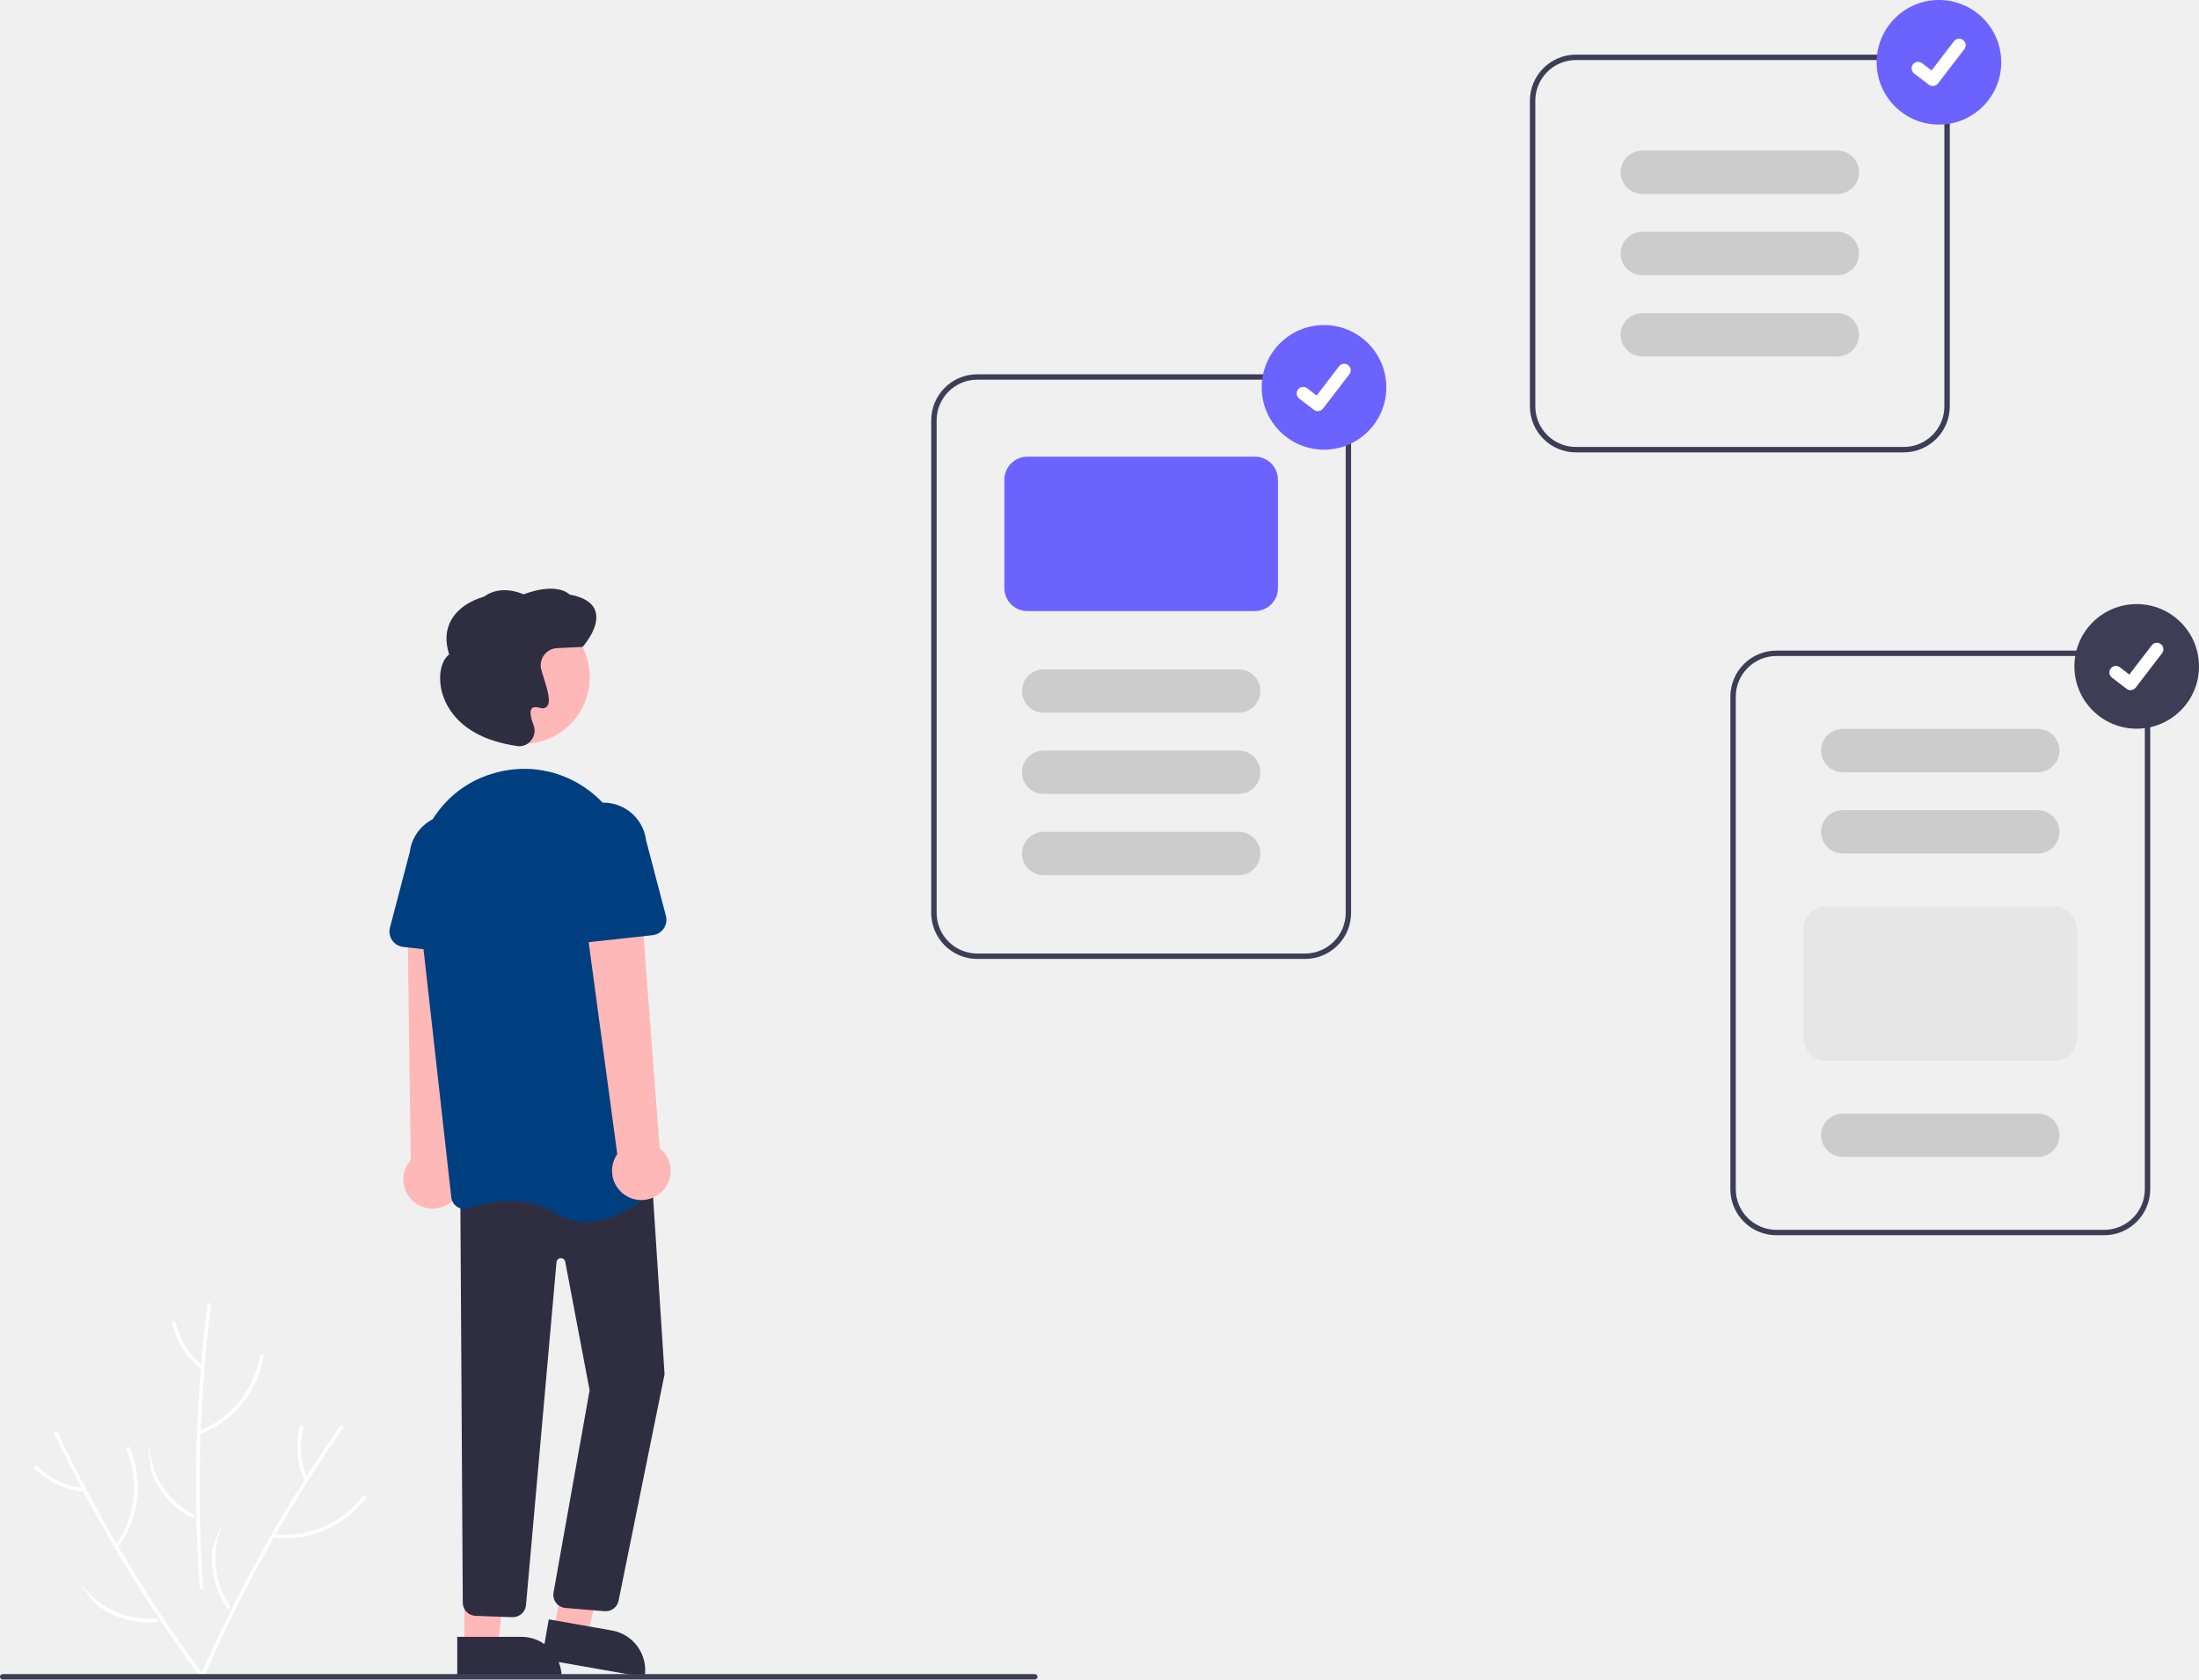
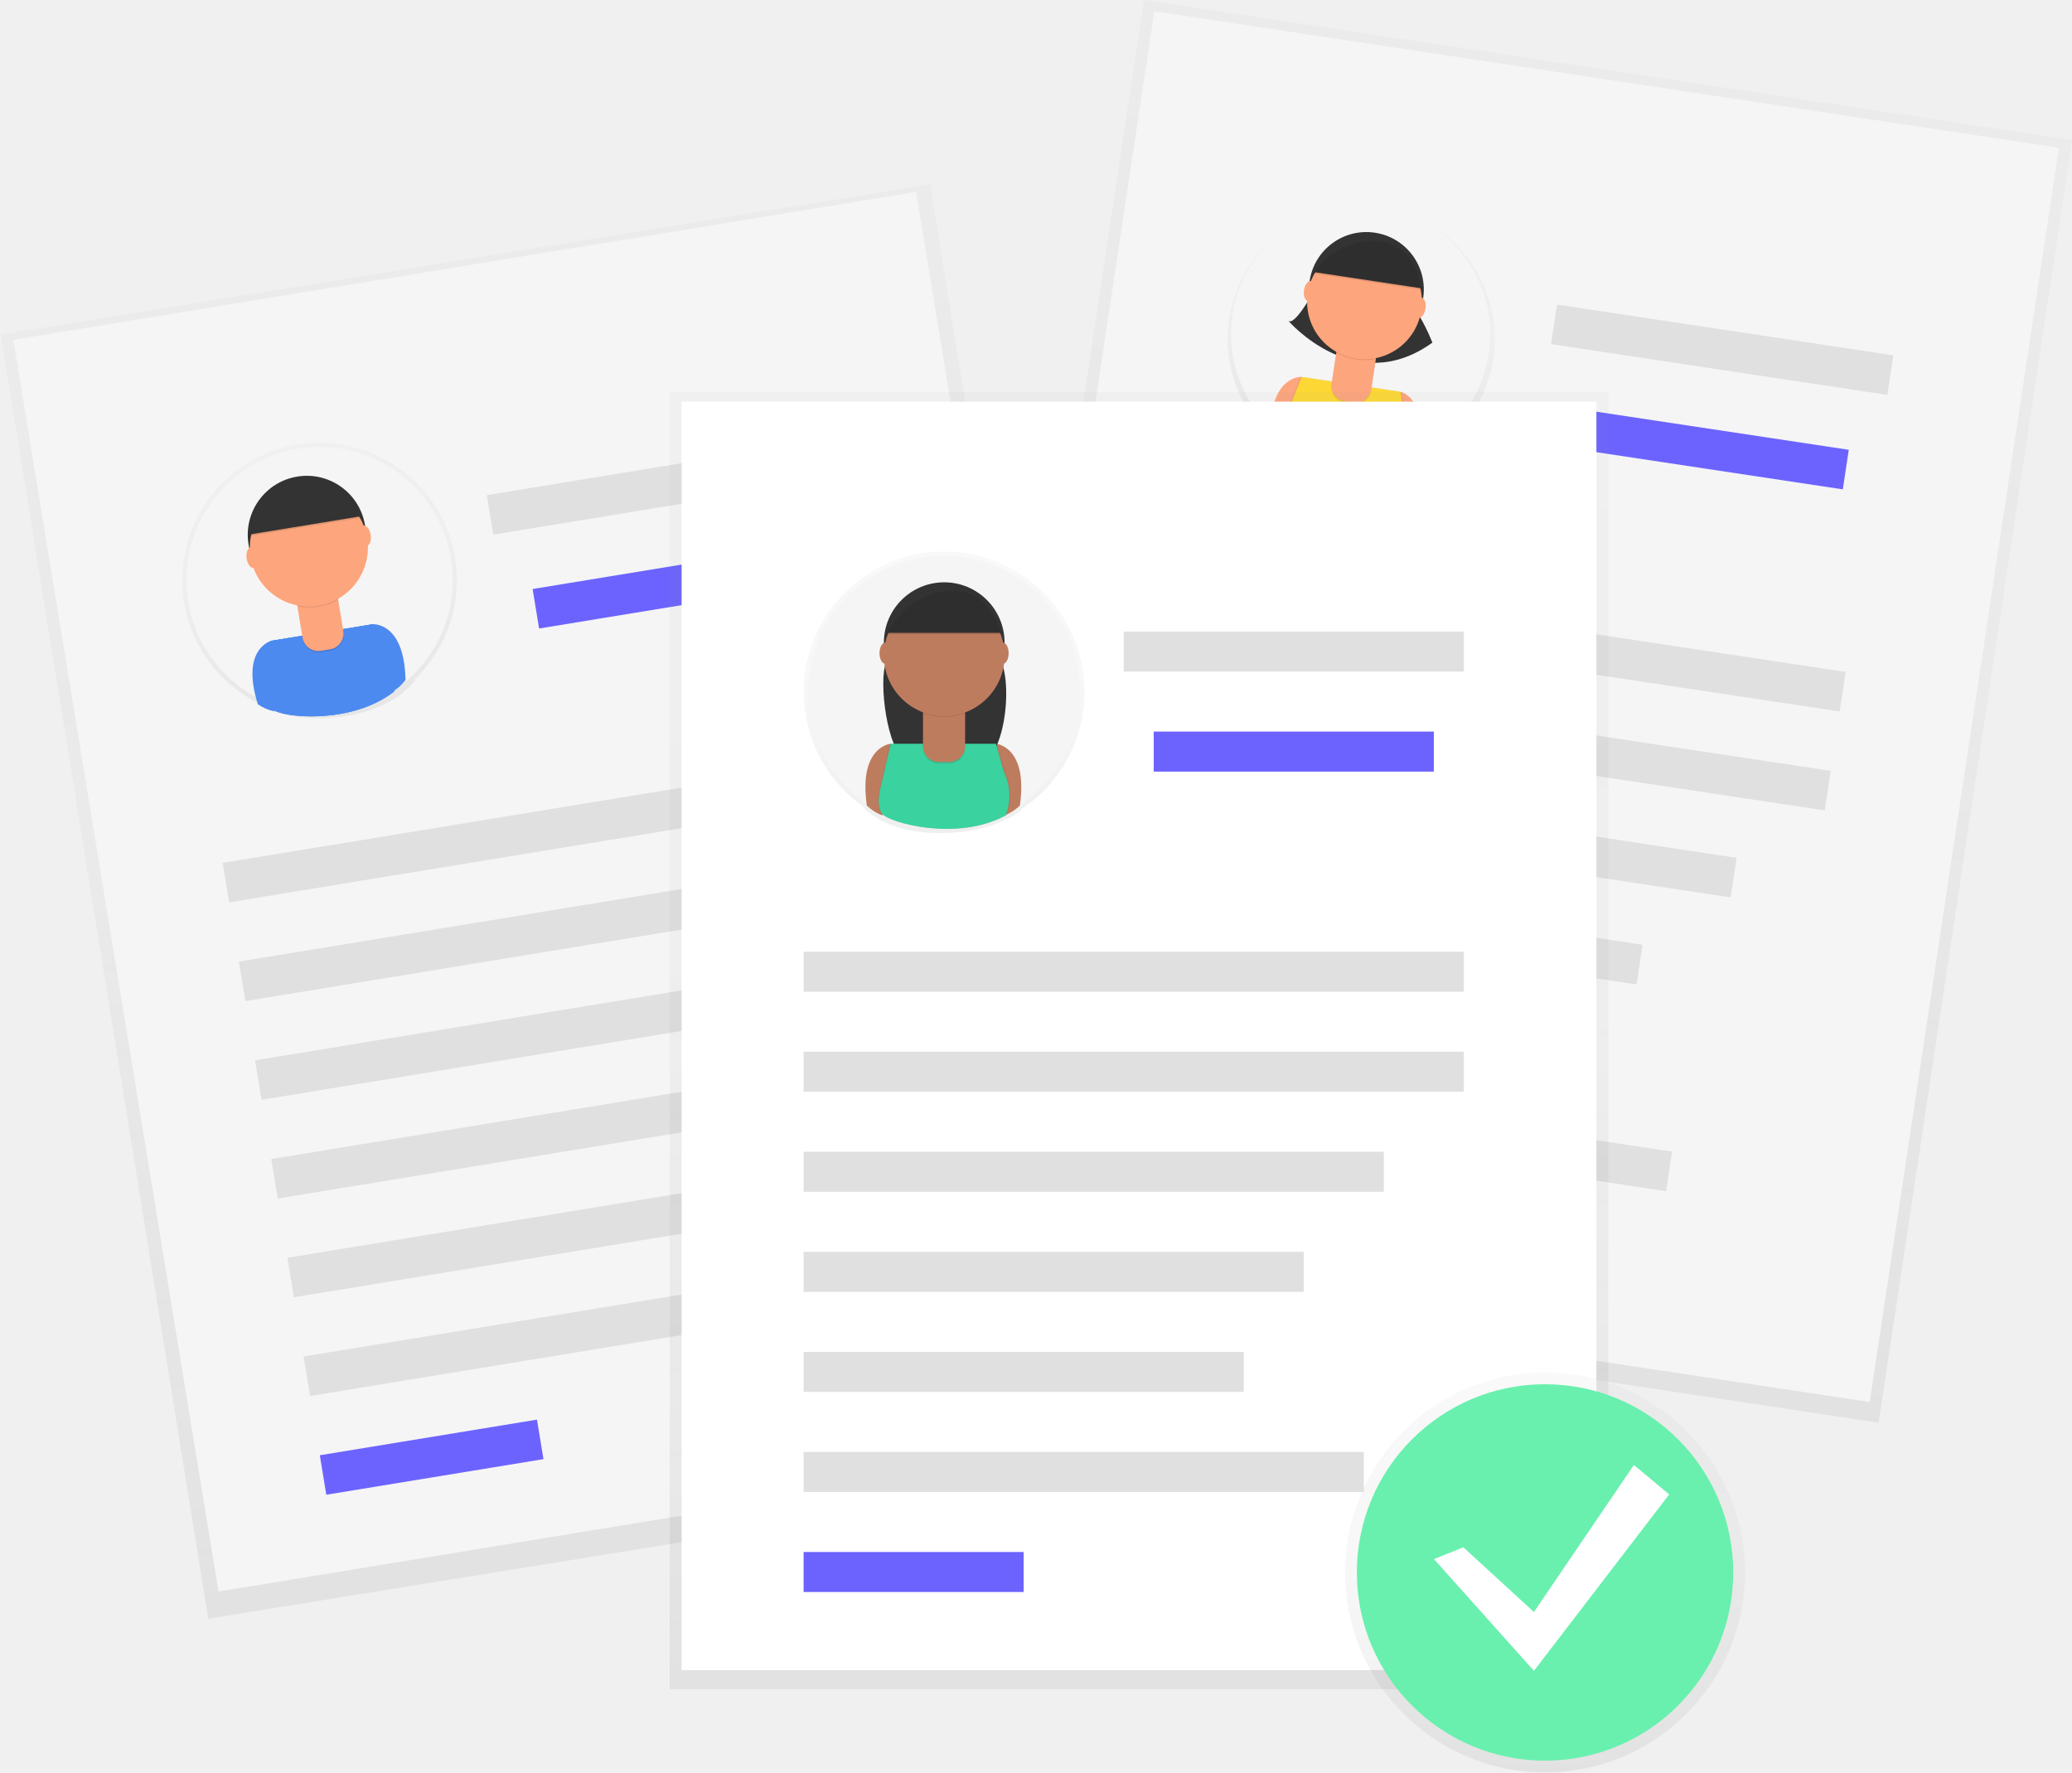
- <svg xmlns="http://www.w3.org/2000/svg" width="811.76" height="620">
-   <g>
-     <rect fill="none" id="canvas_background" height="602" width="802" y="-1" x="-1" />
+ <svg xmlns="http://www.w3.org/2000/svg" xmlns:xlink="http://www.w3.org/1999/xlink" id="27b24c83-6930-4149-a780-3773eb0b718f" data-name="Layer 1" width="874.47" height="747.94" viewBox="0 0 874.47 747.94">
+   <defs>
+     <linearGradient id="267af776-2606-4521-bdeb-63ce55981a74" x1="769.97" y1="1002.12" x2="769.97" y2="454.75" gradientTransform="translate(1528.99 -393.78) rotate(90)" gradientUnits="userSpaceOnUse">
+       <stop offset="0" stop-color="gray" stop-opacity="0.25" />
+       <stop offset="0.54" stop-color="gray" stop-opacity="0.12" />
+       <stop offset="1" stop-color="gray" stop-opacity="0.1" />
+     </linearGradient>
+     <linearGradient id="1fcd4820-0a7c-4847-8840-19b179cc7b2e" x1="683.95" y1="639.26" x2="683.95" y2="526.2" gradientTransform="translate(147.82 -458.92) rotate(8.58)" xlink:href="#267af776-2606-4521-bdeb-63ce55981a74" />
+     <linearGradient id="206f4f91-e50e-44b0-9342-2d65f420a366" x1="475.23" y1="384.44" x2="475.23" y2="-162.93" gradientTransform="translate(-72.73 343.57)" xlink:href="#267af776-2606-4521-bdeb-63ce55981a74" />
+     <linearGradient id="d34e425e-14d9-4818-8053-17a79178d3b1" x1="393.32" y1="20.38" x2="393.32" y2="-95.86" gradientTransform="translate(-84.38 421.89) rotate(-9.31)" xlink:href="#267af776-2606-4521-bdeb-63ce55981a74" />
+     <linearGradient id="769baff5-4c30-4a3c-b602-35bea0051736" x1="480.71" y1="712.84" x2="480.71" y2="165.47" gradientTransform="matrix(1, 0, 0, 1, 0, 0)" xlink:href="#267af776-2606-4521-bdeb-63ce55981a74" />
+     <linearGradient id="435858fe-786b-4ccc-9937-2ef148119b2b" x1="-513.22" y1="427.6" x2="-513.22" y2="308.75" gradientTransform="matrix(-1, 0, 0, 1, 48, 0)" xlink:href="#267af776-2606-4521-bdeb-63ce55981a74" />
+     <linearGradient id="8c5c6193-e47d-4d82-a8e6-773c48c7bbd6" x1="652.07" y1="747.94" x2="652.07" y2="579.17" gradientTransform="matrix(1, 0, 0, 1, 0, 0)" xlink:href="#267af776-2606-4521-bdeb-63ce55981a74" />
+   </defs>
+   <g opacity="0.5">
+     <rect x="526.87" y="178.11" width="547.37" height="396.16" transform="translate(146.42 1035.67) rotate(-81.42)" fill="url(#267af776-2606-4521-bdeb-63ce55981a74)" />
  </g>
-   <g>
-     <path id="svg_2" fill="#fff" d="m125.484,526.551q-11.668,16.767 -22.044,34.384q-10.363,17.602 -19.371,35.957q-5.039,10.269 -9.638,20.747c-0.339,0.773 0.806,1.445 1.149,0.662q8.213,-18.703 17.825,-36.749q9.606,-18.027 20.561,-35.29q6.13,-9.658 12.667,-19.049c0.487,-0.7 -0.664,-1.36 -1.149,-0.662z" />
-     <path id="svg_3" fill="#fff" d="m133.807,552.424a36.426,36.426 0 0 1 -23.946,13.878a34.62,34.62 0 0 1 -7.994,0.158c-0.852,-0.081 -0.858,1.247 -0.013,1.327a37.749,37.749 0 0 0 27.369,-8.648a35.948,35.948 0 0 0 5.734,-6.052c0.511,-0.681 -0.641,-1.338 -1.149,-0.662z" />
-     <path id="svg_4" fill="#fff" d="m83.883,593.632a30.495,30.495 0 0 1 -3.365,-6.22a32.17,32.17 0 0 1 -2.067,-15.796q1.443,-4.307 3.287,-8.456a0.758,0.758 0 0 1 0.061,0.749a29.115,29.115 0 0 0 -1.854,6.462a30.748,30.748 0 0 0 5.09,22.604a0.539,0.539 0 0 1 0.088,0.52a0.723,0.723 0 0 1 -1.24,0.138z" />
-     <path id="svg_5" fill="#fff" d="m110.697,526.618a30.873,30.873 0 0 0 1.36,19.18a0.667,0.667 0 0 0 0.905,0.247a0.68,0.68 0 0 0 0.247,-0.905a29.381,29.381 0 0 1 -1.232,-18.172a0.664,0.664 0 0 0 -1.28,-0.349l0,0z" />
-     <path id="svg_7" fill="#fff" d="m76.574,481.608q-2.544,20.268 -3.549,40.689q-1.001,20.402 -0.452,40.841q0.308,11.435 1.102,22.849c0.059,0.842 1.385,0.906 1.326,0.053q-1.415,-20.378 -1.286,-40.823q0.133,-20.426 1.815,-40.803q0.942,-11.4 2.369,-22.753c0.106,-0.847 -1.22,-0.896 -1.326,-0.053l0,-0z" />
-     <path id="svg_8" fill="#fff" d="m95.963,500.654a36.426,36.426 0 0 1 -14.759,23.414a34.62,34.62 0 0 1 -7.005,3.854c-0.792,0.324 -0.18,1.502 0.605,1.181a37.749,37.749 0 0 0 20.219,-20.372a35.948,35.948 0 0 0 2.267,-8.024c0.137,-0.84 -1.19,-0.887 -1.326,-0.053l0,-0z" />
-     <path id="svg_9" fill="#fff" d="m70.895,560.337a30.496,30.496 0 0 1 -5.869,-3.946a32.171,32.171 0 0 1 -9.168,-13.028q-0.723,-4.484 -1.018,-9.015a0.758,0.758 0 0 1 0.402,0.635a29.115,29.115 0 0 0 1.36,6.584a30.748,30.748 0 0 0 15.007,17.653a0.539,0.539 0 0 1 0.319,0.419a0.723,0.723 0 0 1 -1.034,0.698z" />
-     <path id="svg_10" fill="#fff" d="m63.511,488.537a30.873,30.873 0 0 0 10.114,16.353a0.667,0.667 0 0 0 0.916,-0.202a0.68,0.68 0 0 0 -0.202,-0.916a29.381,29.381 0 0 1 -9.533,-15.52a0.664,0.664 0 0 0 -1.295,0.285l0,-0z" />
-     <path id="svg_12" fill="#fff" d="m20.102,529.413q8.772,18.448 18.923,36.195q10.145,17.729 21.615,34.655q6.418,9.469 13.235,18.659c0.503,0.678 1.655,0.017 1.145,-0.669q-12.167,-16.408 -23.069,-33.704q-10.889,-17.282 -20.445,-35.358q-5.346,-10.113 -10.258,-20.447c-0.366,-0.771 -1.51,-0.098 -1.145,0.669z" />
-     <path id="svg_13" fill="#fff" d="m46.697,535.019a36.426,36.426 0 0 1 0.174,27.677a34.62,34.62 0 0 1 -3.827,7.02c-0.492,0.7 0.657,1.363 1.145,0.669a37.749,37.749 0 0 0 6.065,-28.055a35.948,35.948 0 0 0 -2.411,-7.981c-0.337,-0.782 -1.48,-0.107 -1.145,0.669z" />
-     <path id="svg_14" fill="#fff" d="m57.717,598.808a30.495,30.495 0 0 1 -7.07,-0.164a32.17,32.17 0 0 1 -14.741,-6.04q-3.024,-3.389 -5.713,-7.048a0.758,0.758 0 0 1 0.681,0.318a29.116,29.116 0 0 0 4.691,4.815a30.748,30.748 0 0 0 22.152,6.791a0.539,0.539 0 0 1 0.495,0.181a0.723,0.723 0 0 1 -0.495,1.145z" />
-     <path id="svg_15" fill="#fff" d="m12.827,542.287a30.873,30.873 0 0 0 17.329,8.332c0.358,0.048 0.66,-0.339 0.663,-0.663a0.68,0.68 0 0 0 -0.663,-0.663a29.381,29.381 0 0 1 -16.391,-7.943c-0.615,-0.593 -1.554,0.344 -0.938,0.938l0,0z" />
-     <path id="svg_16" fill="#ffb8b8" d="m165.861,444.249a10.743,10.743 0 0 0 1.582,-16.396l4.167,-93.018l-21.216,2.381l1.233,90.985a10.801,10.801 0 0 0 14.234,16.048z" />
-     <polygon id="svg_17" fill="#ffb8b8" points="204.564 601.708 216.639 603.83 228.573 558.267 212.752 555.134 204.564 601.708" />
-     <path id="svg_18" fill="#2f2e41" transform="rotate(-170.0292 498.804,1417.384) " d="m893.927,2158.41l38.531,0a0,0 0 0 1 0,0l0,14.887a0,0 0 0 1 0,0l-23.644,0a14.887,14.887 0 0 1 -14.887,-14.887l0,0a0,0 0 0 1 0,-0z" />
-     <polygon id="svg_19" fill="#ffb8b8" points="171.422 607.752 183.682 607.751 189.514 560.463 171.42 560.464 171.422 607.752" />
-     <path id="svg_20" fill="#2f2e41" transform="rotate(179.9974 570.2748,1363.366) " d="m933.19,2107.615l38.531,0a0,0 0 0 1 0,0l0,14.887a0,0 0 0 1 0,0l-23.644,0a14.887,14.887 0 0 1 -14.887,-14.887l0,0a0,0 0 0 1 0,-0z" />
-     <path id="svg_21" fill="#2f2e41" d="m223.574,594.803a4.75,4.75 0 0 1 -0.573,-0.034l-14.43,-1.187a4.881,4.881 0 0 1 -4.243,-5.66l13.325,-74.681l-9.004,-47.474a1.627,1.627 0 0 0 -3.219,0.16l-11.256,126.628a4.924,4.924 0 0 1 -5.21,4.437l-13.595,-0.506a4.888,4.888 0 0 1 -4.536,-4.631l-0.914,-151.768l70.481,-8.81l4.924,76.041l-0.02,0.081l-16.991,83.675a4.886,4.886 0 0 1 -4.741,3.73z" />
-     <circle id="svg_22" fill="#ffb8b8" r="24.561" cy="249.997" cx="193.159" />
-     <path id="svg_23" fill="#003f7f" d="m216.301,451.179a20.11,20.11 0 0 1 -10.857,-3.106c-11.897,-7.436 -25.411,-4.481 -32.407,-2.057a4.88,4.88 0 0 1 -4.221,-0.481a4.811,4.811 0 0 1 -2.224,-3.552l-12.723,-113.626c-2.132,-19.038 9.336,-36.937 27.268,-42.56l0,0q1.011,-0.317 2.055,-0.601a39.569,39.569 0 0 1 32.972,5.723a40.203,40.203 0 0 1 17.167,29.353l10.71,114.387a4.807,4.807 0 0 1 -1.527,4.007c-3.754,3.473 -14.652,12.511 -26.214,12.512z" />
-     <path id="svg_24" fill="#003f7f" d="m177.56,352.724l-28.703,-3.156a5.717,5.717 0 0 1 -4.905,-7.134l7.306,-27.846a15.879,15.879 0 0 1 31.556,3.563l1.085,28.675a5.717,5.717 0 0 1 -6.338,5.898l0,0z" />
-     <path id="svg_25" fill="#ffb8b8" d="m243.927,440.266a10.743,10.743 0 0 0 -0.406,-16.468l-7.073,-92.842l-20.789,4.68l12.203,90.414a10.801,10.801 0 0 0 16.064,14.216l0,-0z" />
-     <path id="svg_26" fill="#003f7f" d="m207.69,346.888a5.711,5.711 0 0 1 -1.818,-4.4l1.085,-28.675a15.879,15.879 0 0 1 31.556,-3.563l7.306,27.846a5.717,5.717 0 0 1 -4.905,7.134l-28.703,3.156a5.711,5.711 0 0 1 -4.52,-1.498z" />
-     <path id="svg_27" fill="#2f2e41" d="m191.698,275.483a5.683,5.683 0 0 1 -1.297,-0.151l-0.125,-0.03c-21.594,-3.304 -26.367,-15.812 -27.414,-21.035c-1.084,-5.408 0.15,-10.628 2.94,-12.656c-1.521,-4.803 -1.277,-9.061 0.727,-12.662c3.495,-6.28 11.081,-8.404 12.098,-8.664c6.058,-4.469 13.306,-1.486 14.625,-0.881c11.719,-4.335 16.198,-0.727 17.008,0.079c5.238,0.941 8.431,2.964 9.491,6.016c1.991,5.731 -4.305,12.86 -4.574,13.161l-0.14,0.156l-9.38,0.447a6.358,6.358 0 0 0 -5.981,7.317l0,0a29.604,29.604 0 0 0 0.96,3.355c1.602,5.006 2.802,9.283 1.254,10.909a2.51,2.51 0 0 1 -2.625,0.455c-1.467,-0.392 -2.462,-0.31 -2.958,0.245c-0.77,0.859 -0.535,3.035 0.662,6.125a5.739,5.739 0 0 1 -1.046,5.847a5.568,5.568 0 0 1 -4.226,1.967z" />
-     <path id="svg_28" fill="#3f3d56" d="m481.76,354l-121,0a17.019,17.019 0 0 1 -17,-17l0,-181.832a17.019,17.019 0 0 1 17,-17l121,0a17.019,17.019 0 0 1 17,17l0,181.832a17.019,17.019 0 0 1 -17,17zm-121,-213.832a15.017,15.017 0 0 0 -15,15l0,181.832a15.017,15.017 0 0 0 15,15l121,0a15.017,15.017 0 0 0 15,-15l0,-181.832a15.017,15.017 0 0 0 -15,-15l-121,0z" />
-     <path id="svg_29" fill="#6c63ff" d="m463.26,225.584l-84,0a8.51,8.51 0 0 1 -8.5,-8.5l0,-40a8.51,8.51 0 0 1 8.5,-8.5l84,0a8.51,8.51 0 0 1 8.5,8.5l0,40a8.51,8.51 0 0 1 -8.5,8.5z" />
-     <path id="svg_30" fill="#ccc" d="m457.26,263.084l-72,0a8,8 0 1 1 0,-16l72,0a8,8 0 0 1 0,16z" />
-     <path id="svg_31" fill="#ccc" d="m457.26,293.084l-72,0a8,8 0 1 1 0,-16l72,0a8,8 0 0 1 0,16z" />
-     <path id="svg_32" fill="#ccc" d="m457.26,323.084l-72,0a8,8 0 1 1 0,-16l72,0a8,8 0 0 1 0,16z" />
-     <path id="svg_33" fill="#3f3d56" d="m776.76,456l-121,0a17.019,17.019 0 0 1 -17,-17l0,-181.832a17.019,17.019 0 0 1 17,-17l121,0a17.019,17.019 0 0 1 17,17l0,181.832a17.019,17.019 0 0 1 -17,17zm-121,-213.832a15.017,15.017 0 0 0 -15,15l0,181.832a15.017,15.017 0 0 0 15,15l121,0a15.017,15.017 0 0 0 15,-15l0,-181.832a15.017,15.017 0 0 0 -15,-15l-121,0z" />
-     <path id="svg_34" fill="#ccc" d="m752.26,285.084l-72,0a8,8 0 1 1 0,-16l72,0a8,8 0 0 1 0,16z" />
-     <path id="svg_35" fill="#ccc" d="m752.26,315.084l-72,0a8,8 0 1 1 0,-16l72,0a8,8 0 0 1 0,16z" />
-     <path id="svg_36" fill="#e6e6e6" d="m758.26,391.584l-84,0a8.51,8.51 0 0 1 -8.5,-8.5l0,-40a8.51,8.51 0 0 1 8.5,-8.5l84,0a8.51,8.51 0 0 1 8.5,8.5l0,40a8.51,8.51 0 0 1 -8.5,8.5z" />
-     <path id="svg_37" fill="#ccc" d="m752.26,427.084l-72,0a8,8 0 1 1 0,-16l72,0a8,8 0 0 1 0,16z" />
-     <path id="svg_38" fill="#3f3d56" d="m702.76,167l-121,0a17.019,17.019 0 0 1 -17,-17l0,-112.832a17.019,17.019 0 0 1 17,-17l121,0a17.019,17.019 0 0 1 17,17l0,112.832a17.019,17.019 0 0 1 -17,17zm-121,-144.832a15.017,15.017 0 0 0 -15,15l0,112.832a15.017,15.017 0 0 0 15,15l121,0a15.017,15.017 0 0 0 15,-15l0,-112.832a15.017,15.017 0 0 0 -15,-15l-121,0z" />
-     <path id="svg_39" fill="#ccc" d="m678.26,131.584l-72,0a8,8 0 1 1 0,-16l72,0a8,8 0 0 1 0,16z" />
-     <path id="svg_40" fill="#ccc" d="m678.26,101.584l-72,0a8,8 0 1 1 0,-16l72,0a8,8 0 0 1 0,16z" />
-     <path id="svg_41" fill="#ccc" d="m678.26,71.584l-72,0a8,8 0 1 1 0,-16l72,0a8,8 0 0 1 0,16z" />
-     <circle id="svg_42" fill="#6c63ff" r="23" cy="143" cx="488.76" />
-     <path id="svg_43" fill="#fff" d="m486.48,151.774a2.385,2.385 0 0 1 -1.435,-0.477l-0.026,-0.019l-5.405,-4.138a2.401,2.401 0 1 1 2.921,-3.812l3.501,2.685l8.274,-10.79a2.401,2.401 0 0 1 3.367,-0.444l-0.051,0.07l0.053,-0.069a2.404,2.404 0 0 1 0.444,3.367l-9.732,12.691a2.402,2.402 0 0 1 -1.911,0.937z" />
-     <circle id="svg_44" fill="#3f3d56" r="23" cy="246" cx="788.76" />
-     <path id="svg_45" fill="#fff" d="m786.48,254.774a2.385,2.385 0 0 1 -1.435,-0.477l-0.026,-0.019l-5.405,-4.138a2.401,2.401 0 1 1 2.921,-3.812l3.501,2.685l8.274,-10.79a2.401,2.401 0 0 1 3.367,-0.444l-0.051,0.07l0.053,-0.069a2.404,2.404 0 0 1 0.444,3.367l-9.732,12.691a2.402,2.402 0 0 1 -1.911,0.937z" />
-     <circle id="svg_46" fill="#6c63ff" r="23" cy="23" cx="715.76" />
-     <path id="svg_47" fill="#fff" d="m713.48,31.774a2.385,2.385 0 0 1 -1.435,-0.477l-0.026,-0.019l-5.405,-4.138a2.401,2.401 0 1 1 2.921,-3.812l3.501,2.685l8.274,-10.79a2.401,2.401 0 0 1 3.367,-0.444l-0.051,0.07l0.053,-0.069a2.404,2.404 0 0 1 0.444,3.367l-9.732,12.691a2.402,2.402 0 0 1 -1.911,0.937z" />
-     <path id="svg_48" fill="#3f3d56" d="m382,620l-381,0a1,1 0 0 1 0,-2l381,0a1,1 0 1 1 0,2z" />
+   <rect x="533.22" y="181.16" width="535.27" height="386.08" transform="translate(148.65 1034.27) rotate(-81.42)" fill="#f5f5f5" />
+   <rect x="663.37" y="338.64" width="278.65" height="16.89" transform="translate(-102.03 -191.85) rotate(8.58)" fill="#e0e0e0" />
+   <rect x="657.07" y="380.39" width="278.65" height="16.89" transform="translate(-95.87 -190.45) rotate(8.58)" fill="#e0e0e0" />
+   <rect x="817.86" y="215.12" width="143.55" height="16.89" transform="translate(-119.48 -206.2) rotate(8.58)" fill="#e0e0e0" />
+   <rect x="824.23" y="256.87" width="118.22" height="16.89" transform="translate(-113.32 -204.79) rotate(8.58)" fill="#6c63ff" />
+   <rect x="650.96" y="419.62" width="244.88" height="16.89" transform="translate(-90.28 -186.58) rotate(8.58)" fill="#e0e0e0" />
+   <rect x="644.85" y="458.85" width="211.1" height="16.89" transform="translate(-84.69 -182.71) rotate(8.58)" fill="#e0e0e0" />
+   <rect x="638.7" y="498.71" width="185.77" height="16.89" transform="translate(-78.96 -179.46) rotate(8.58)" fill="#e0e0e0" />
+   <rect x="632.12" y="544.23" width="236.43" height="16.89" transform="translate(-71.96 -181.74) rotate(8.58)" fill="#e0e0e0" />
+   <rect x="626.63" y="575.28" width="92.88" height="16.89" transform="translate(-68.19 -169.88) rotate(8.58)" fill="#6c63ff" />
+   <g opacity="0.5">
+     <path d="M793,227.53a56.36,56.36,0,1,0-93.8,33.16c0,.08,0,.17,0,.25a19.29,19.29,0,0,0,5.71,5l.11-.24c2.27,2.63,12.72,7.87,25.35,9.74l.28,0c8,1.22,16.89,1.11,25.14-1.87,0,0,.09-.14.24-.4a20.08,20.08,0,0,0,5.8-2.81l.18-.62A56.3,56.3,0,0,0,793,227.53Z" transform="translate(-162.77 -76.03)" fill="url(#1fcd4820-0a7c-4847-8840-19b179cc7b2e)" />
  </g>
+   <circle cx="736.97" cy="217.05" r="54.67" transform="translate(249.68 837.38) rotate(-81.42)" fill="#f5f5f5" />
+   <path d="M712.1,235.08s-13-.89-13.17,23.09a18.71,18.71,0,0,0,5.54,4.83l10.94-23.43Z" transform="translate(-162.77 -76.03)" fill="#fda57d" />
+   <path d="M753.9,241.39s12.72,3,5.78,25.95a18.71,18.71,0,0,1-6.72,3l-3.55-25.61Z" transform="translate(-162.77 -76.03)" fill="#fda57d" />
+   <path d="M718.46,196.72s-8.82,16.91-11.91,14.73c0,0,28.06,32.73,60.75,9.16a85.9,85.9,0,0,0-9.82-18Z" transform="translate(-162.77 -76.03)" fill="#333" />
+   <circle cx="739.39" cy="198.16" r="24.23" transform="translate(270.42 823.71) rotate(-81.42)" fill="#333" />
+   <path d="M753.65,241.35l-41.8-6.3-6.42,16.13s-3.46,7.39-1.12,11.23,27.79,15.59,49,8a22.05,22.05,0,0,0,2.66-13.85c-1.05-8.14-.47-.64-.47-.64Z" transform="translate(-162.77 -76.03)" opacity="0.1" />
+   <path d="M754.21,241.44l-41.8-6.3L706,251.26s-3.46,7.39-1.12,11.23,27.79,15.59,49,8a22.05,22.05,0,0,0,2.66-13.85c-1.05-8.14-.47-.64-.47-.64Z" transform="translate(-162.77 -76.03)" opacity="0.1" />
+   <path d="M753.9,241.39l-41.8-6.3-6.42,16.13s-3.46,7.39-1.12,11.23,27.79,15.59,49,8a22.05,22.05,0,0,0,2.66-13.85c-1.05-8.14-.47-.64-.47-.64Z" transform="translate(-162.77 -76.03)" fill="#fdd835" />
+   <path d="M725.28,224.29h16.91a0,0,0,0,1,0,0v15.26a6.73,6.73,0,0,1-6.73,6.73H732a6.73,6.73,0,0,1-6.73-6.73V224.29A0,0,0,0,1,725.28,224.29Z" transform="translate(-119.47 -182.82) rotate(8.58)" opacity="0.1" />
+   <path d="M725.37,223.67h16.91a0,0,0,0,1,0,0v15.26a6.73,6.73,0,0,1-6.73,6.73H732.1a6.73,6.73,0,0,1-6.73-6.73V223.67A0,0,0,0,1,725.37,223.67Z" transform="translate(-119.57 -182.84) rotate(8.58)" fill="#fda57d" />
+   <path d="M726.77,224.94a24.33,24.33,0,0,0,16.71,2.57l.31-2.05-16.72-2.52Z" transform="translate(-162.77 -76.03)" opacity="0.1" />
+   <circle cx="738.61" cy="203.36" r="24.23" transform="translate(264.61 827.36) rotate(-81.42)" fill="#fda57d" />
+   <path d="M717.07,190.81l45.7,6.89s-1.12-19-18.57-20.47S717.07,190.81,717.07,190.81Z" transform="translate(-162.77 -76.03)" fill="#333" />
+   <ellipse cx="715.3" cy="198.8" rx="4.23" ry="2.25" transform="translate(249.28 800.42) rotate(-81.42)" fill="#fda57d" />
+   <ellipse cx="762.11" cy="205.86" rx="4.23" ry="2.25" transform="translate(282.13 852.72) rotate(-81.42)" fill="#fda57d" />
+   <path d="M717,191.43l45.7,6.89s-1.12-19-18.57-20.47S717,191.43,717,191.43Z" transform="translate(-162.77 -76.03)" opacity="0.1" />
+   <g opacity="0.5">
+     <rect x="204.42" y="180.64" width="396.16" height="547.37" transform="matrix(0.99, -0.16, 0.16, 0.99, -230.95, -4.95)" fill="url(#206f4f91-e50e-44b0-9342-2d65f420a366)" />
+   </g>
+   <rect x="209.14" y="184.7" width="386.08" height="535.27" transform="translate(-230.63 -5.02) rotate(-9.31)" fill="#f5f5f5" />
+   <rect x="256.27" y="417.52" width="278.65" height="16.89" transform="translate(-226.45 -6.44) rotate(-9.31)" fill="#e0e0e0" />
+   <rect x="263.1" y="459.18" width="278.65" height="16.89" transform="translate(-233.1 -4.78) rotate(-9.31)" fill="#e0e0e0" />
+   <rect x="368.64" y="273.27" width="143.55" height="16.89" transform="translate(-202.53 -1.09) rotate(-9.31)" fill="#e0e0e0" />
+   <rect x="388.13" y="314.93" width="118.22" height="16.89" transform="translate(-209.18 0.57) rotate(-9.31)" fill="#6c63ff" />
+   <rect x="270.15" y="503.58" width="244.88" height="16.89" transform="translate(-240.41 -5.79) rotate(-9.31)" fill="#e0e0e0" />
+   <rect x="277.2" y="547.97" width="211.1" height="16.89" transform="translate(-247.72 -6.8) rotate(-9.31)" fill="#e0e0e0" />
+   <rect x="284.2" y="591.69" width="185.77" height="16.89" transform="translate(-254.87 -7.14) rotate(-9.31)" fill="#e0e0e0" />
+   <rect x="290.69" y="629.25" width="236.43" height="16.89" transform="translate(-260.52 -1.5) rotate(-9.31)" fill="#e0e0e0" />
+   <rect x="298.47" y="682.53" width="92.88" height="16.89" transform="translate(-269.98 -11.15) rotate(-9.31)" fill="#6c63ff" />
+   <g opacity="0.5">
+     <path d="M354.81,311.49a57.94,57.94,0,1,0-81.3,62.06l.08.25a19.83,19.83,0,0,0,7.16,3.06l0-.27c3.05,1.86,14.93,3.69,27.88,1.53l.28,0c8.21-1.33,16.87-4.25,24-9.77,0,0,0-.16.1-.46a20.64,20.64,0,0,0,4.79-4.58q0-.34,0-.66A57.88,57.88,0,0,0,354.81,311.49Z" transform="translate(-162.77 -76.03)" fill="url(#d34e425e-14d9-4818-8053-17a79178d3b1)" />
+   </g>
+   <circle cx="297.63" cy="320.86" r="56.2" transform="translate(-210.74 -23.67) rotate(-9.31)" fill="#f5f5f5" />
+   <path d="M277.19,346.48s-13,3.25-5.6,26.75a19.24,19.24,0,0,0,6.95,3l3.31-26.38Z" transform="translate(-162.77 -76.03)" fill="#4d8af0" />
+   <path d="M320.07,339.45s13.39-1.09,13.84,23.57a19.24,19.24,0,0,1-5.63,5l-11.56-23.94Z" transform="translate(-162.77 -76.03)" fill="#4d8af0" />
+   <circle cx="292.23" cy="301.74" r="24.91" transform="translate(-207.72 -24.79) rotate(-9.31)" fill="#333" />
+   <path d="M319.82,339.49l-42.88,7-1.19,17.81s-1,8.33,2.45,11.34,32.12,6.48,50.41-7.68a22.67,22.67,0,0,0-1.77-14.39c-3.6-7.63-.67-.48-.67-.48Z" transform="translate(-162.77 -76.03)" fill="#4d8af0" />
+   <path d="M320.39,339.4l-42.88,7-1.19,17.81s-1,8.33,2.45,11.34,32.12,6.48,50.41-7.68a22.67,22.67,0,0,0-1.77-14.39c-3.6-7.63-.67-.48-.67-.48Z" transform="translate(-162.77 -76.03)" fill="#4d8af0" />
+   <path d="M320.07,339.45l-42.88,7L276,364.29s-1,8.33,2.45,11.34,32.12,6.48,50.41-7.68a22.67,22.67,0,0,0-1.77-14.39c-3.6-7.63-.67-.48-.67-.48Z" transform="translate(-162.77 -76.03)" fill="#4d8af0" />
+   <path d="M289.72,328.54h17.38a0,0,0,0,1,0,0v15.87a6.73,6.73,0,0,1-6.73,6.73h-3.93a6.73,6.73,0,0,1-6.73-6.73V328.54A0,0,0,0,1,289.72,328.54Z" transform="translate(-213.8 -23.29) rotate(-9.31)" opacity="0.1" />
+   <path d="M289.62,327.9H307a0,0,0,0,1,0,0v15.87a6.73,6.73,0,0,1-6.73,6.73h-3.93a6.73,6.73,0,0,1-6.73-6.73V327.9A0,0,0,0,1,289.62,327.9Z" transform="translate(-213.7 -23.31) rotate(-9.31)" fill="#fda57d" />
+   <path d="M288.34,331.92a25,25,0,0,0,17.16-2.76l-.35-2.11L288,329.87Z" transform="translate(-162.77 -76.03)" opacity="0.1" />
+   <circle cx="293.11" cy="307.08" r="24.91" transform="translate(-208.57 -24.58) rotate(-9.31)" fill="#fda57d" />
+   <path d="M268.18,302.22l46.89-7.68s-7.11-18.28-24.63-14.16S268.18,302.22,268.18,302.22Z" transform="translate(-162.77 -76.03)" opacity="0.1" />
+   <path d="M268.07,301.59,315,293.9s-7.11-18.28-24.63-14.16S268.07,301.59,268.07,301.59Z" transform="translate(-162.77 -76.03)" fill="#333" />
+   <ellipse cx="268.86" cy="309.97" rx="2.32" ry="4.35" transform="matrix(0.99, -0.16, 0.16, 0.99, -209.36, -28.46)" fill="#fda57d" />
+   <ellipse cx="316.89" cy="302.1" rx="2.32" ry="4.35" transform="translate(-207.46 -20.8) rotate(-9.31)" fill="#fda57d" />
+   <g opacity="0.5">
+     <rect x="282.63" y="165.47" width="396.16" height="547.37" fill="url(#769baff5-4c30-4a3c-b602-35bea0051736)" />
+   </g>
+   <rect x="287.67" y="169.5" width="386.08" height="535.27" fill="#fff" />
+   <g opacity="0.5">
+     <path d="M502,368a59.24,59.24,0,1,1,92.29,49.17l0,.26a20.28,20.28,0,0,1-6.72,4.28l-.08-.26c-2.77,2.38-14.45,6.19-27.87,6.15h-.29c-8.5,0-17.72-1.5-25.84-5.89,0,0-.07-.16-.18-.45a21.1,21.1,0,0,1-5.59-3.83l-.09-.67A59.18,59.18,0,0,1,502,368Z" transform="translate(-162.77 -76.03)" fill="url(#435858fe-786b-4ccc-9937-2ef148119b2b)" />
+   </g>
+   <circle cx="398.46" cy="291.97" r="57.46" fill="#f5f5f5" />
+   <path d="M538.69,389.89S525,391,528.62,416a19.67,19.67,0,0,0,6.52,4.15l7.7-26.07Z" transform="translate(-162.77 -76.03)" fill="#be7c5e" />
+   <path d="M583.12,389.89S596.81,391,593.19,416a19.67,19.67,0,0,1-6.52,4.15L579,394Z" transform="translate(-162.77 -76.03)" fill="#be7c5e" />
+   <path d="M539.28,349s-1.05,3.07-2.55,6.62c-3.26,7.76.46,37.58,8.26,40.76,8.75,3.57,20.26,5.85,32.21,1.49,10.39-3.79,13.59-37.73,6.25-46-.86-1-1.76-1.93-2.7-2.87Z" transform="translate(-162.77 -76.03)" fill="#333" />
+   <circle cx="398.5" cy="271.2" r="25.47" fill="#333" />
+   <path d="M582.86,389.89H538.43l-4.15,17.77s-2.44,8.23.59,11.85,31.33,11.85,52.13.59a23.18,23.18,0,0,0,.59-14.81c-2.37-8.29-.59-.59-.59-.59Z" transform="translate(-162.77 -76.03)" opacity="0.1" />
+   <path d="M583.45,389.89H539l-4.15,17.77s-2.44,8.23.59,11.85,31.33,11.85,52.13.59a23.18,23.18,0,0,0,.59-14.81c-2.37-8.29-.59-.59-.59-.59Z" transform="translate(-162.77 -76.03)" opacity="0.1" />
+   <path d="M583.12,389.89H538.69l-4.15,17.77s-2.44,8.23.59,11.85,31.33,11.85,52.13.59a23.18,23.18,0,0,0,.59-14.81c-2.37-8.29-.59-.59-.59-.59Z" transform="translate(-162.77 -76.03)" fill="#3ad29f" />
+   <path d="M389.55,299.11h17.77a0,0,0,0,1,0,0v16.38a6.73,6.73,0,0,1-6.73,6.73h-4.32a6.73,6.73,0,0,1-6.73-6.73V299.11a0,0,0,0,1,0,0Z" opacity="0.1" />
+   <path d="M389.55,298.45h17.77a0,0,0,0,1,0,0v16.38a6.73,6.73,0,0,1-6.73,6.73h-4.32a6.73,6.73,0,0,1-6.73-6.73V298.45a0,0,0,0,1,0,0Z" fill="#be7c5e" />
+   <path d="M552.35,377a25.58,25.58,0,0,0,17.77,0v-2.18H552.35Z" transform="translate(-162.77 -76.03)" opacity="0.1" />
+   <circle cx="398.5" cy="276.73" r="25.47" fill="#be7c5e" />
+   <path d="M536.91,343.09h48.58s-4.15-19.62-22.51-18.36S536.91,343.09,536.91,343.09Z" transform="translate(-162.77 -76.03)" fill="#333" />
+   <ellipse cx="373.56" cy="275.65" rx="2.37" ry="4.44" fill="#be7c5e" />
+   <ellipse cx="423.32" cy="275.65" rx="2.37" ry="4.44" fill="#be7c5e" />
+   <path d="M536.91,343.74h48.58s-4.15-19.62-22.51-18.36S536.91,343.74,536.91,343.74Z" transform="translate(-162.77 -76.03)" opacity="0.1" />
+   <rect x="339.15" y="401.6" width="278.65" height="16.89" fill="#e0e0e0" />
+   <rect x="339.15" y="443.82" width="278.65" height="16.89" fill="#e0e0e0" />
+   <rect x="474.26" y="266.5" width="143.55" height="16.89" fill="#e0e0e0" />
+   <rect x="486.92" y="308.72" width="118.22" height="16.89" fill="#6c63ff" />
+   <rect x="339.15" y="486.04" width="244.88" height="16.89" fill="#e0e0e0" />
+   <rect x="339.15" y="528.26" width="211.1" height="16.89" fill="#e0e0e0" />
+   <rect x="339.15" y="570.49" width="185.77" height="16.89" fill="#e0e0e0" />
+   <rect x="339.15" y="612.71" width="236.43" height="16.89" fill="#e0e0e0" />
+   <rect x="339.15" y="654.93" width="92.88" height="16.89" fill="#6c63ff" />
+   <g opacity="0.5">
+     <circle cx="652.07" cy="663.56" r="84.39" fill="url(#8c5c6193-e47d-4d82-a8e6-773c48c7bbd6)" />
+   </g>
+   <circle cx="652.07" cy="663.56" r="79.42" fill="#69f0ae" />
+   <polygon points="617.6 652.96 647.38 680.26 689.57 618.22 704.47 630.63 647.38 705.08 605.19 657.93 617.6 652.96" fill="#fff" />
</svg>
